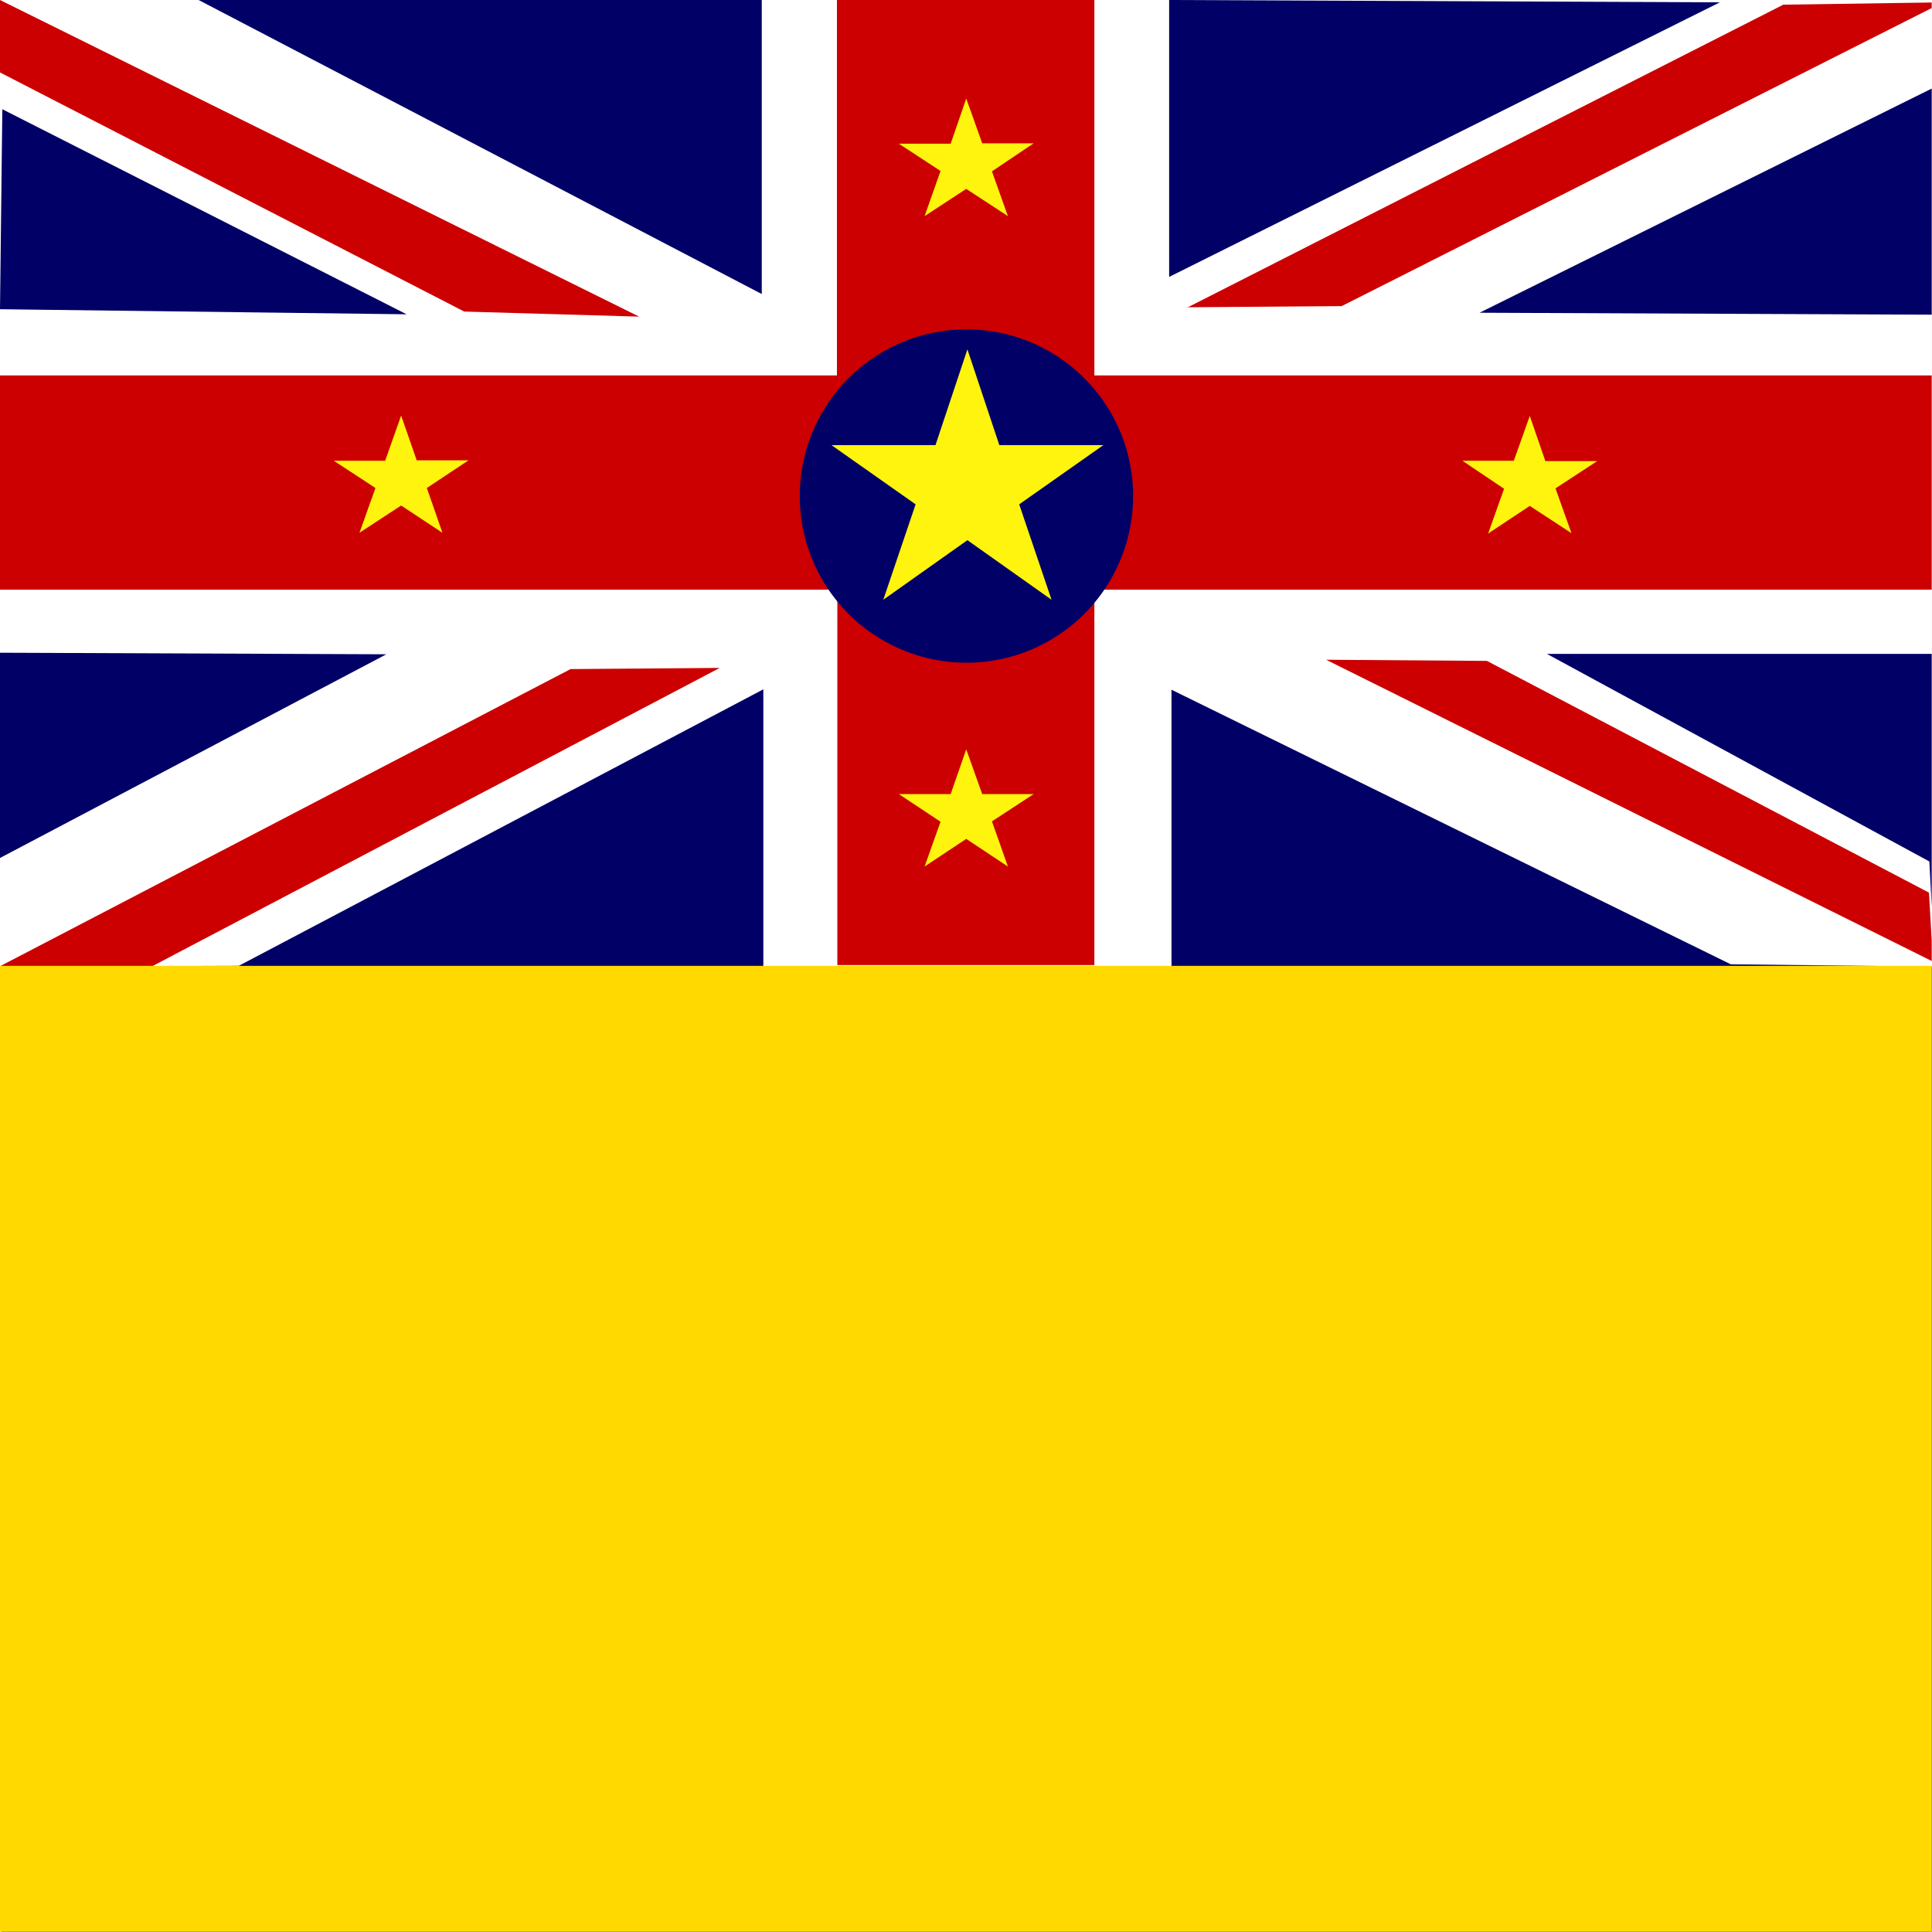
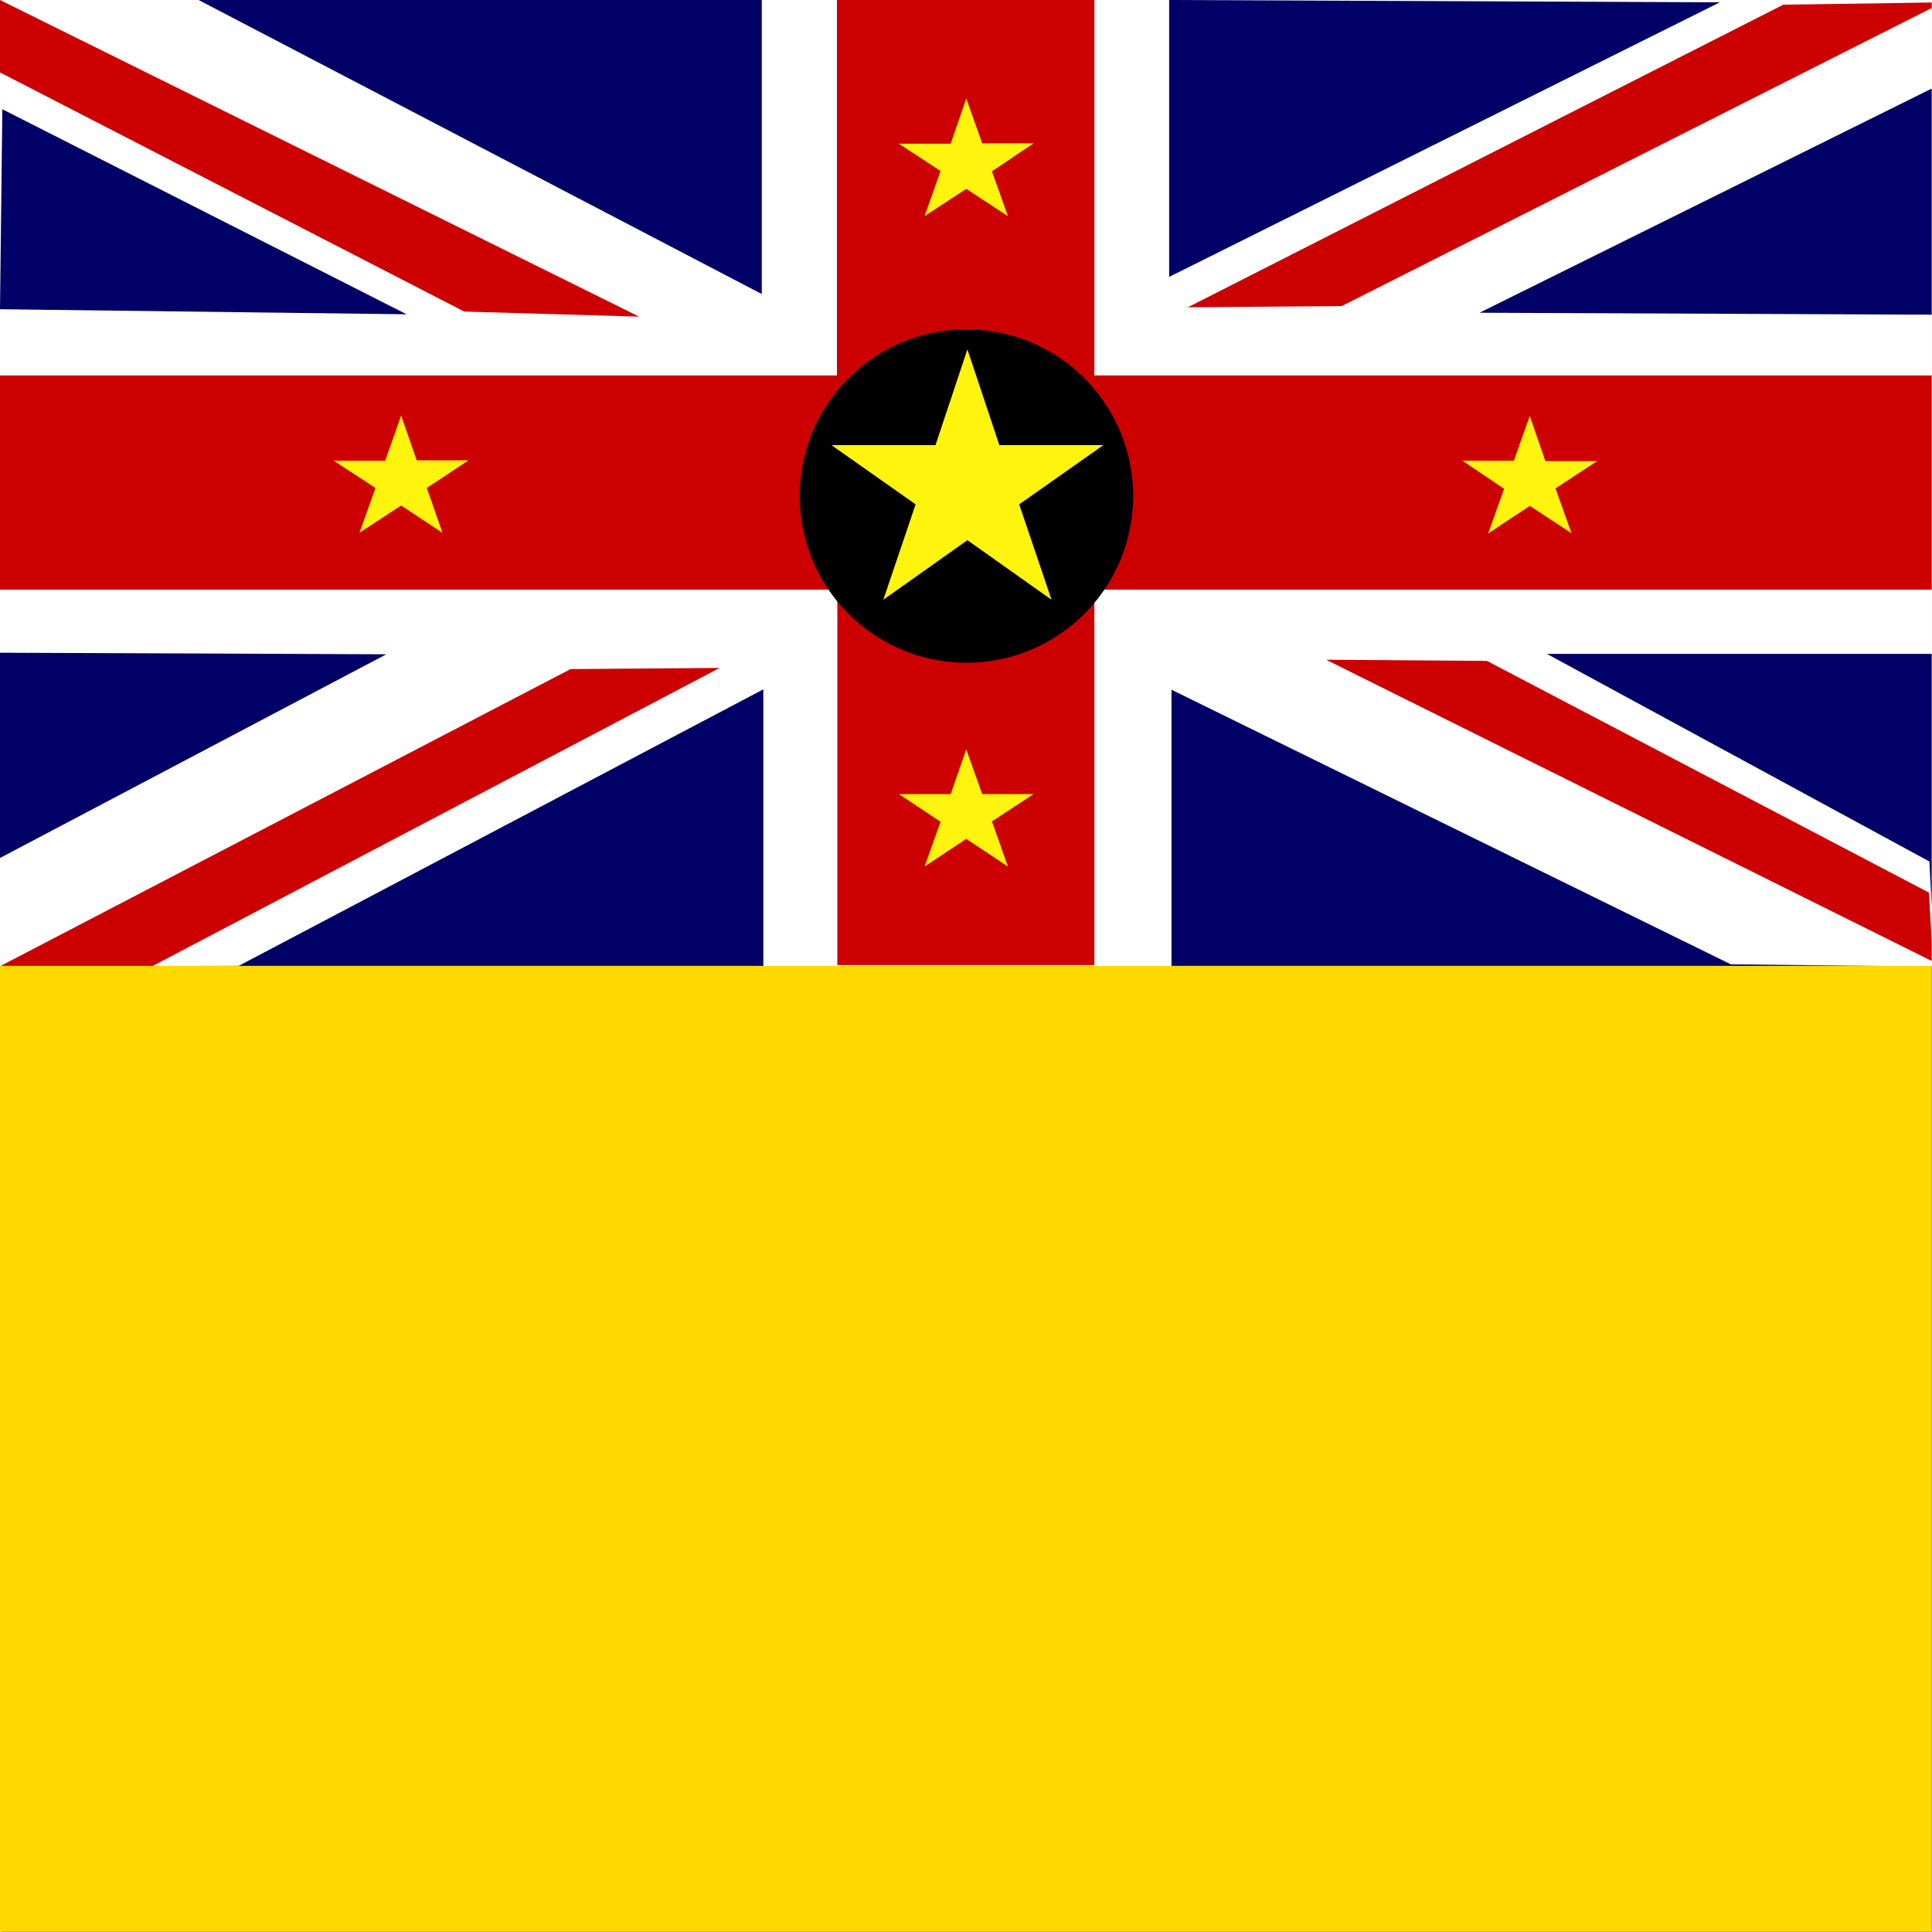
<svg xmlns="http://www.w3.org/2000/svg" id="flag-icon-css-nu" viewBox="0 0 512 512">
  <defs>
    <clipPath id="a">
      <path fill-opacity=".7" d="M0 0h496v496H0z" />
    </clipPath>
  </defs>
  <g clip-path="url(#a)" transform="scale(1.0321)">
    <path fill="#fff" fill-rule="evenodd" d="M0 0h499.6v248.1H0z" />
    <path fill="#c00" d="M0 0v18.6L119.2 80l44.9 1.3L0 0z" />
    <path fill="#006" d="M51 0l144.6 75.5V0H51z" />
    <path fill="#c00" d="M214.9 0v96.4H0v55h215v96.4h66v-96.4h215v-55H281V0h-66z" />
    <path fill="#006" d="M300.2 0v71.1L441.6.6 300.2 0z" />
    <path fill="#c00" d="M304.7 78.9l39.8-.3L498.9.6l-41 .6L304.8 79z" />
    <path fill="#006" d="M0 167.5v52.8L99.2 168 0 167.6z" />
    <path fill="#c00" d="M381.9 169.7l-41.4-.3 155.8 77.5-1-17.7-113.5-59.5zM38.7 248.3l146.1-76.8-38.3.3L0 248.1" />
    <path fill="#006" d="M497.9 21.8l-118 58.5 116.4.5v87.1h-99.1l98.2 53.3 1.4 27-52.4-.6-143.6-70.5v71.2H196V177L61.3 248l-60.9.2V496H992V.4L499 0M.6 28L0 79.4l104.4 1.3L.5 28z" />
    <g fill="#ffd900" fill-rule="evenodd" stroke-width="1pt">
      <path d="M496 0h496.1v496h-496z" />
      <path d="M0 248h523.5v248H0z" />
    </g>
    <g fill-rule="evenodd">
-       <path fill="#000067" d="M290.9 125.3a42.8 42.8 0 11-85.5 0 42.8 42.8 0 0185.5 0z" />
+       <path fill="7" d="M290.9 125.3a42.8 42.8 0 11-85.5 0 42.8 42.8 0 0185.5 0z" />
      <path fill="#fff40d" d="M226.8 154l8.3-24.5-21.6-15.2h26.7l8.2-24.6 8.2 24.6h26.7l-21.6 15.2L270 154l-21.6-15.3zm155.3-17l4.1-11.5-10.7-7.2h13.2l4.1-11.5 4 11.6h13.3l-10.7 7 4.1 11.5-10.7-7zm-144.7 85.5l4.1-11.5-10.7-7.1h13.3l4-11.5 4.1 11.5h13.2l-10.7 7 4.1 11.6-10.7-7.1zm0-167l4.1-11.6-10.7-7h13.3l4-11.6 4.1 11.5h13.2L254.7 44l4.1 11.5-10.7-7zM92.3 136.8l4.1-11.5-10.7-7h13.2l4.1-11.6 4 11.5h13.3l-10.7 7.1 4 11.5-10.6-7z" />
    </g>
  </g>
</svg>
